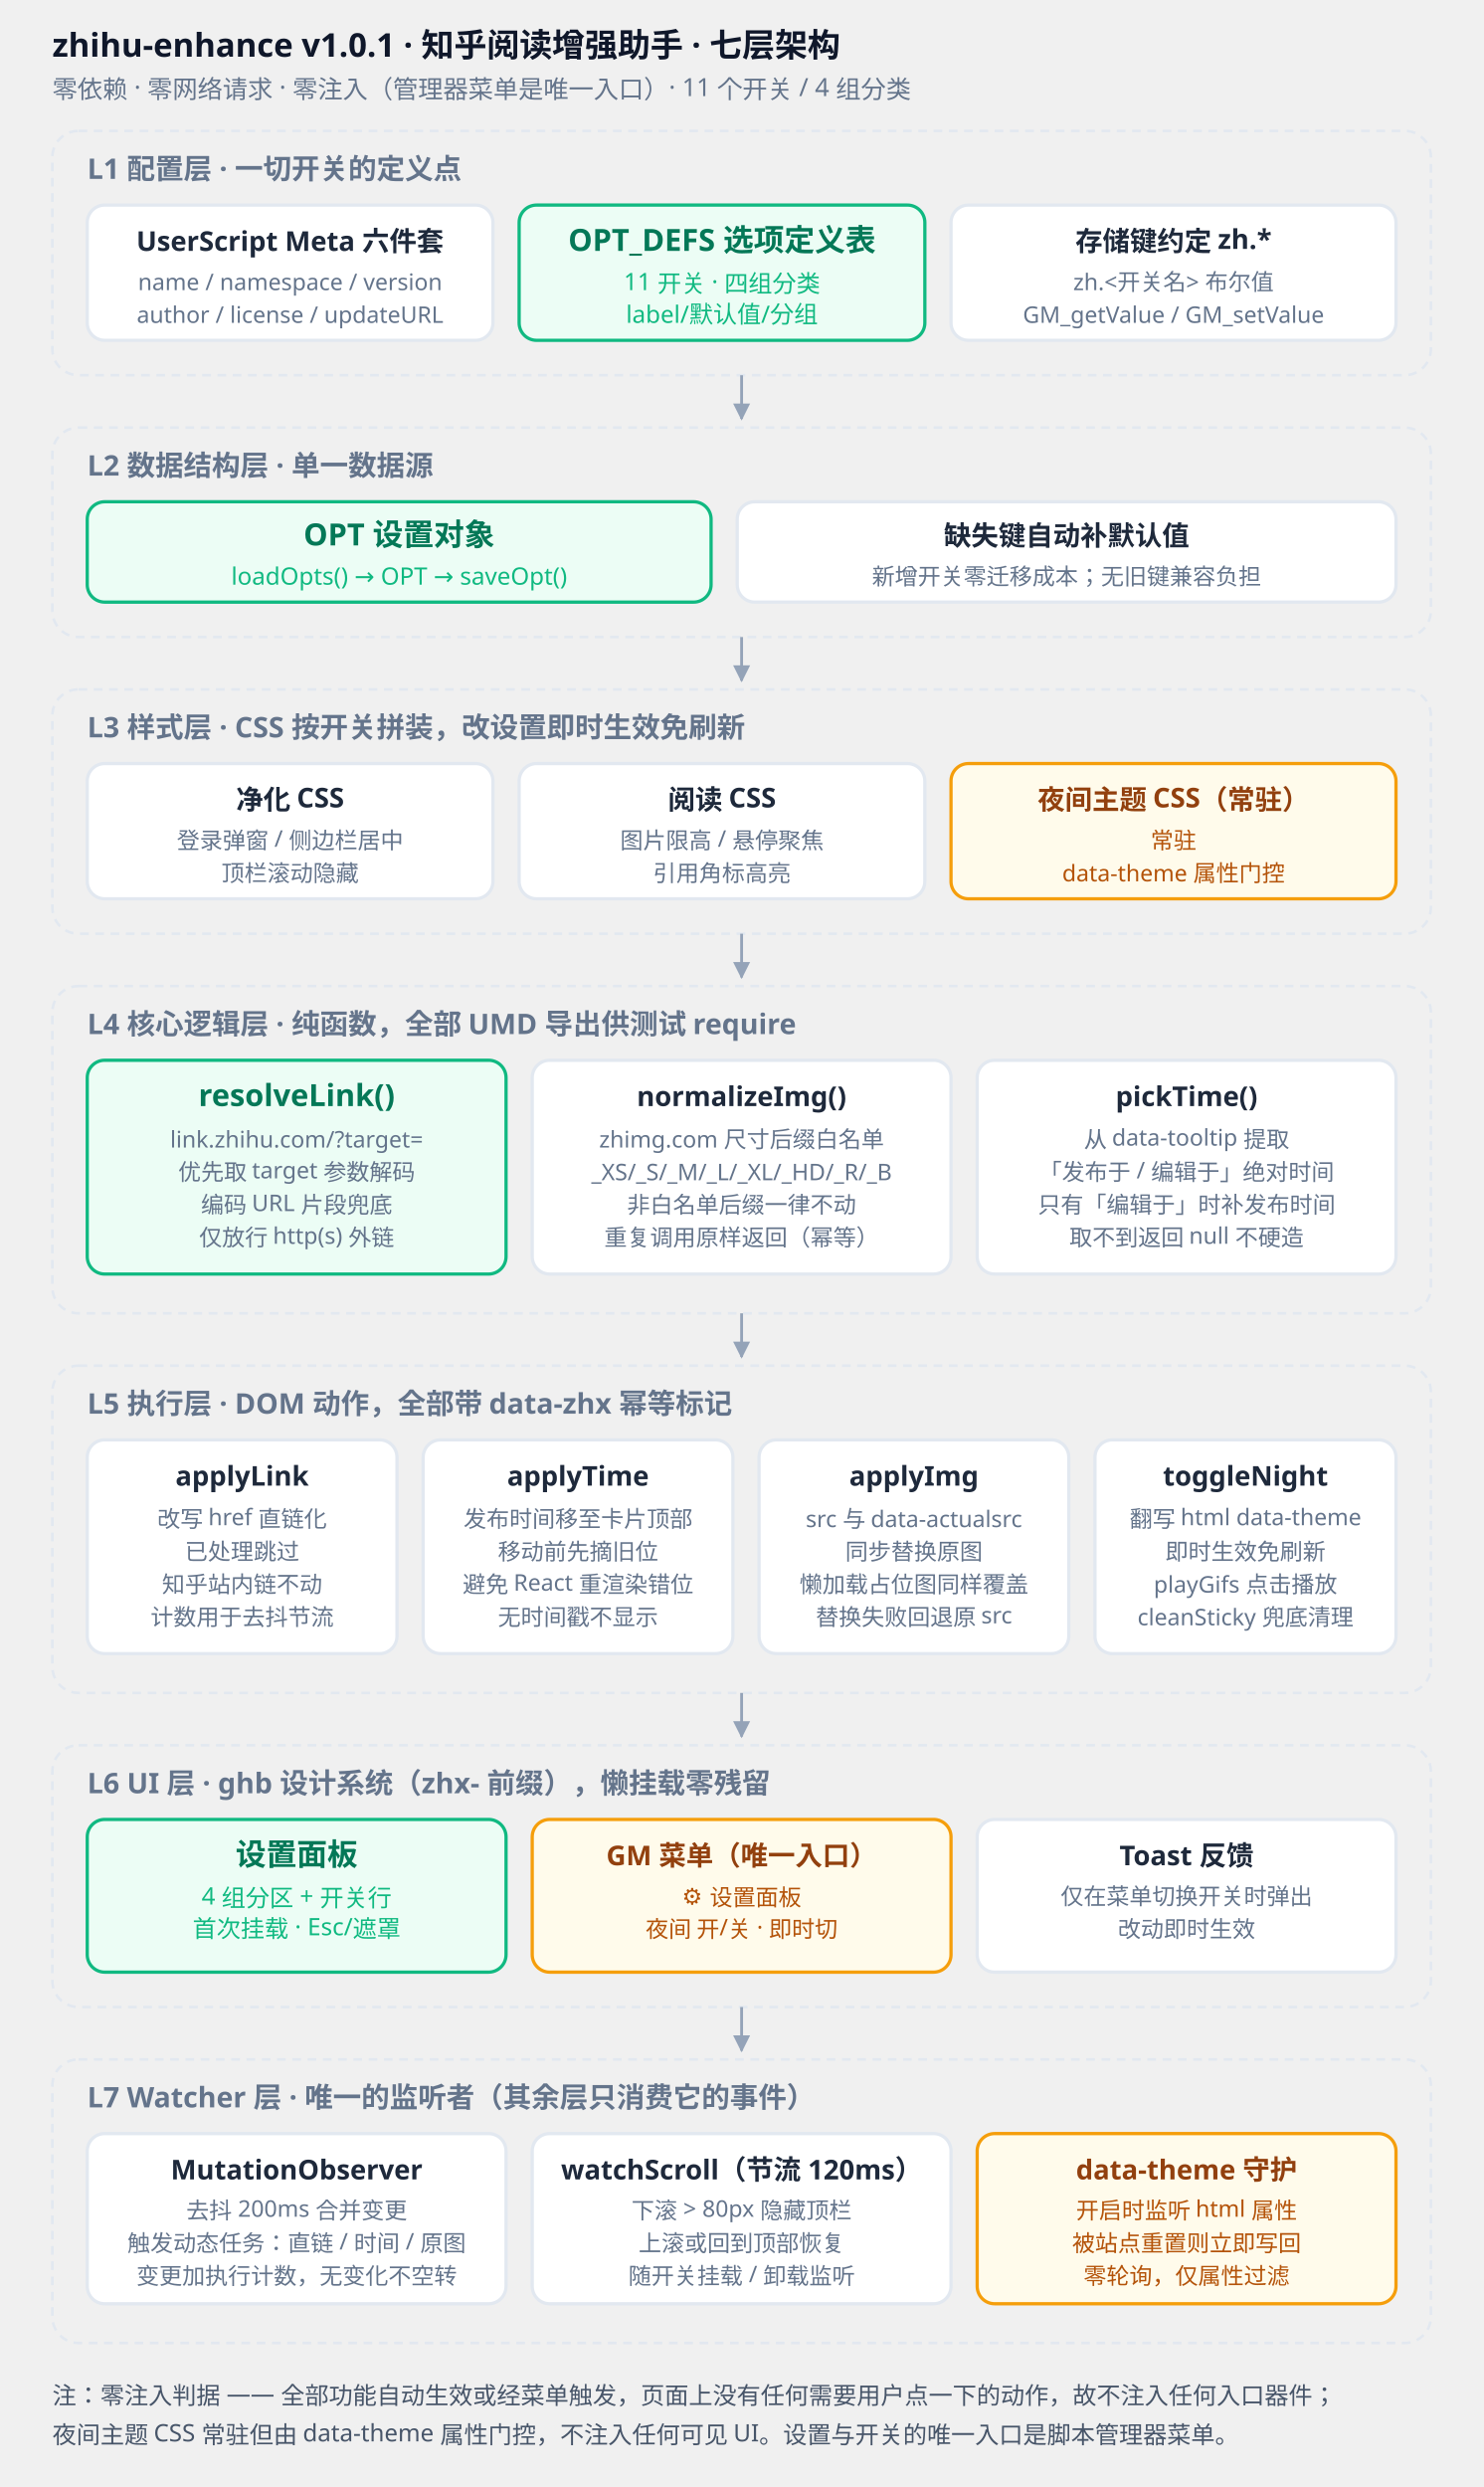
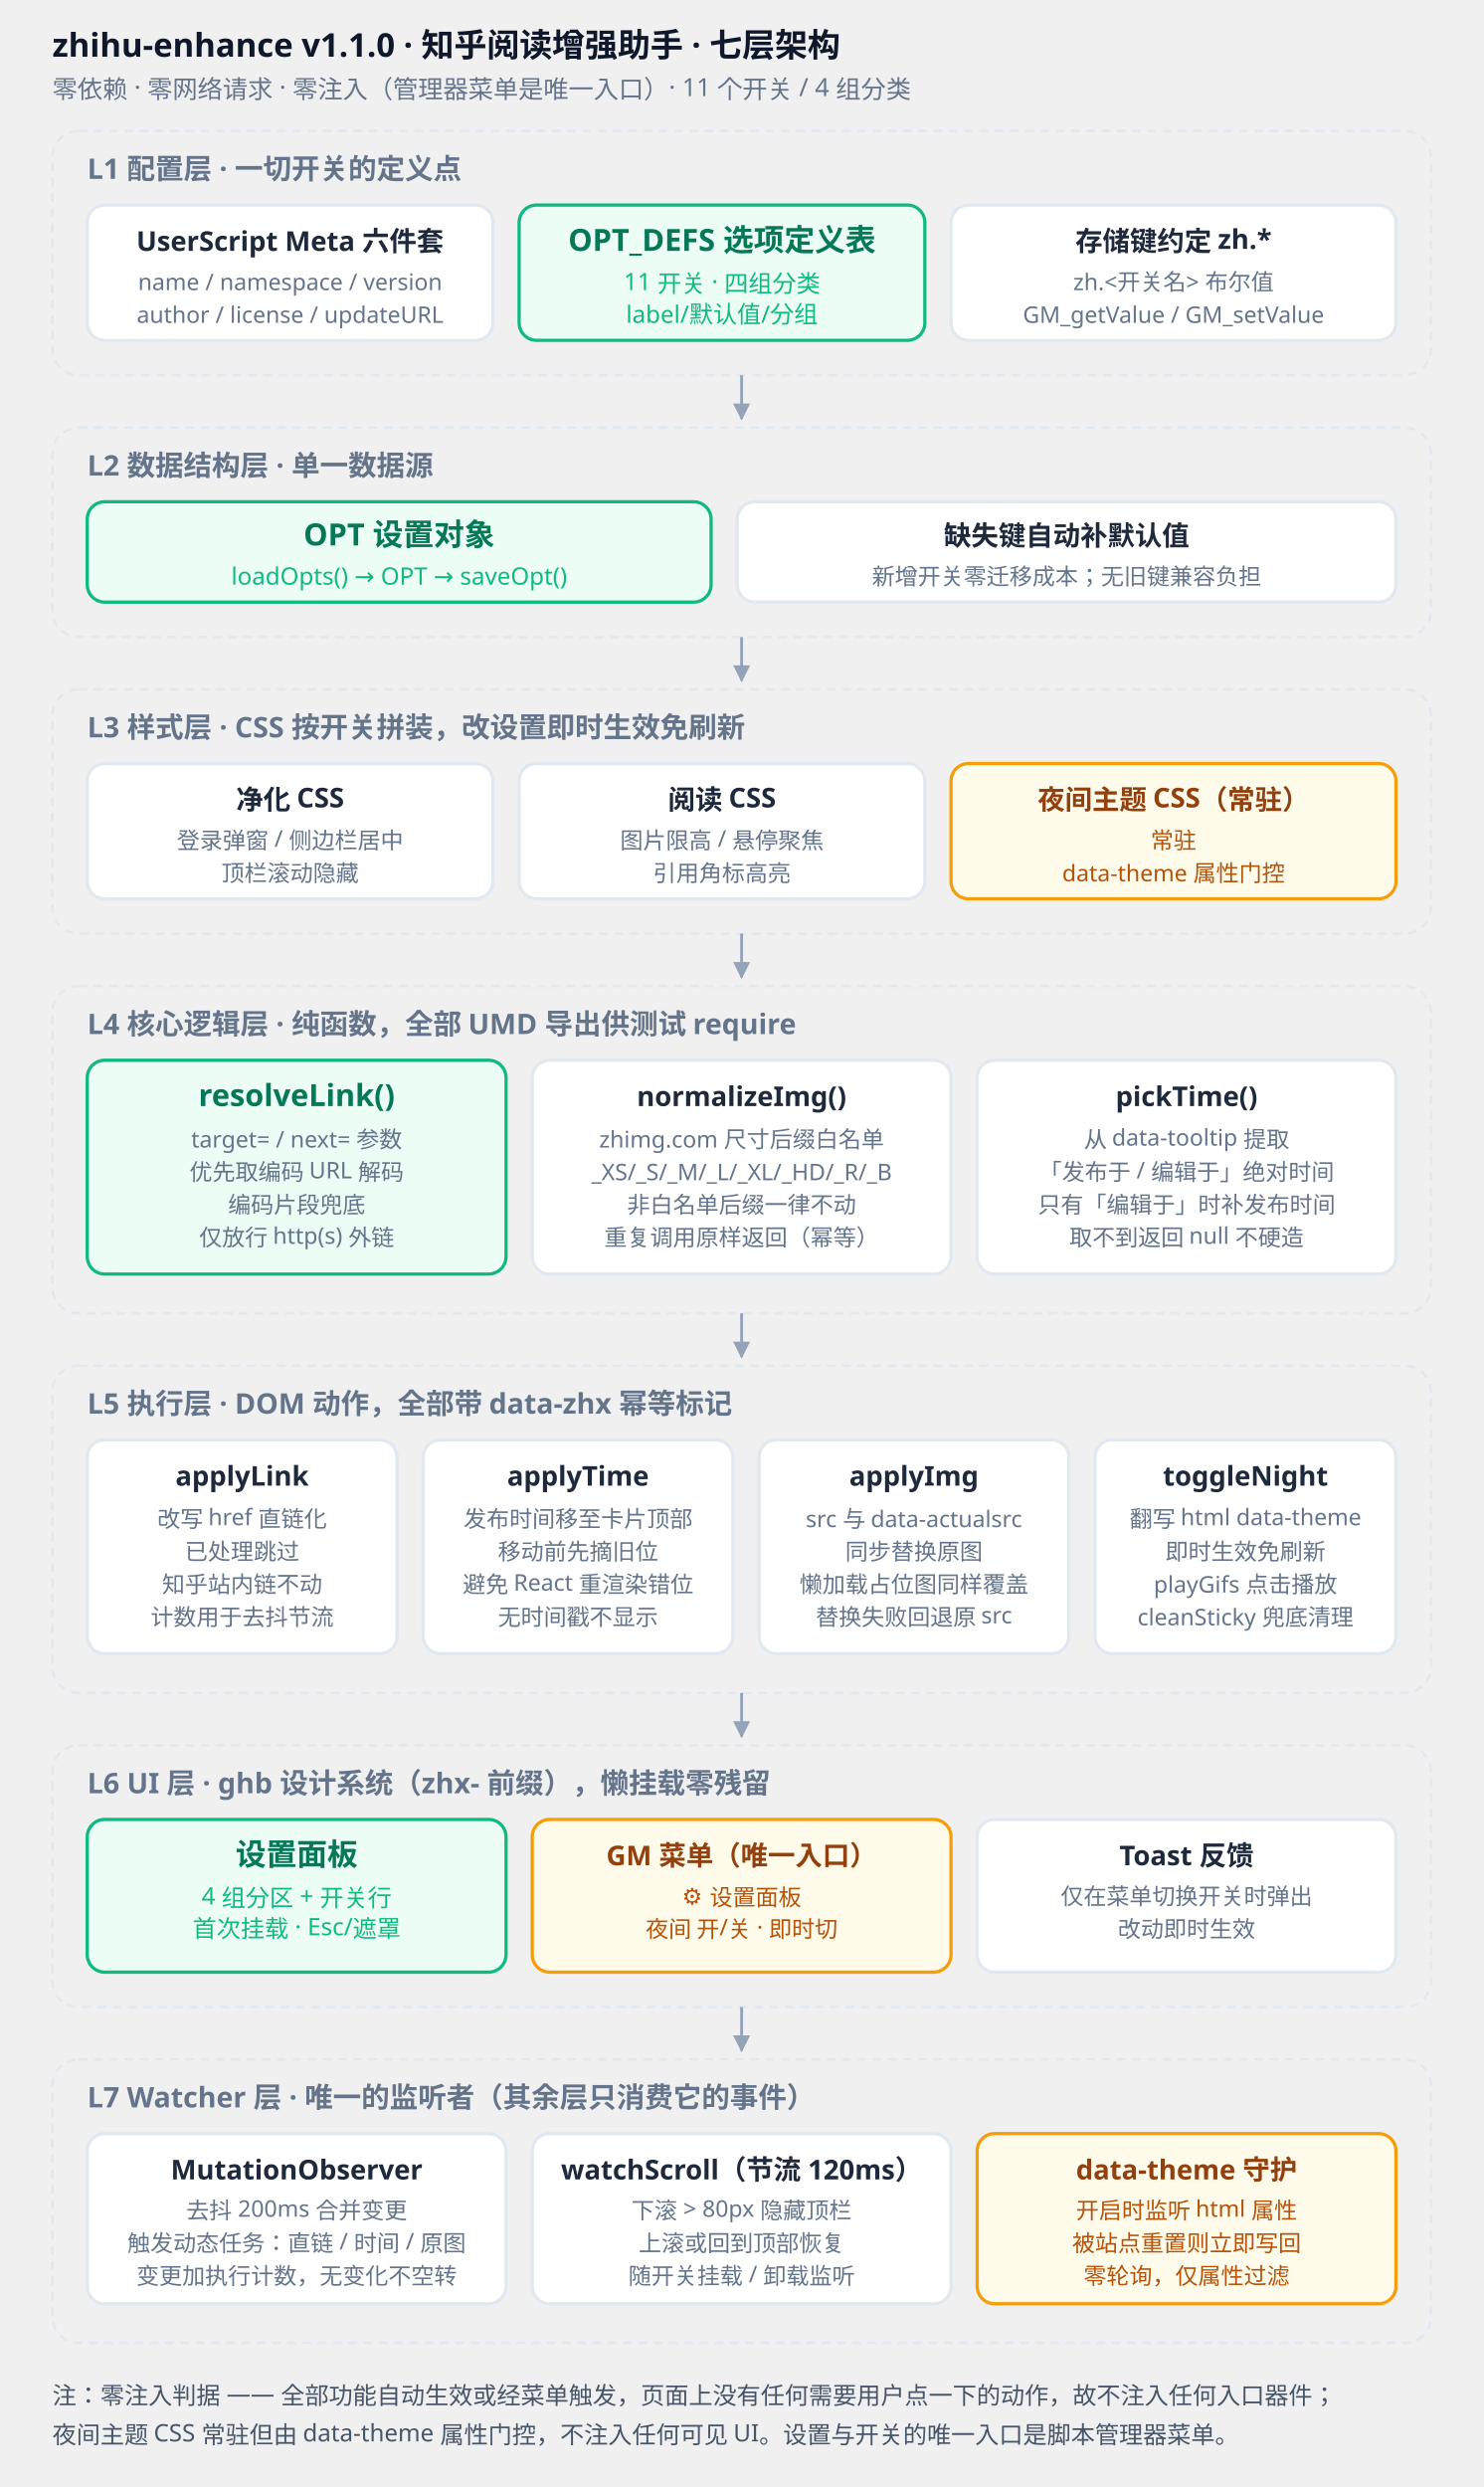
<svg xmlns="http://www.w3.org/2000/svg" viewBox="0 0 680 1140">
  <defs>
    <style>
      .layer { fill: none; stroke: #e2e8f0; stroke-width: 1.2; stroke-dasharray: 4 3; }
      .layer-title { font-family: sans-serif; font-size: 13px; font-weight: 600; fill: #64748b; }
      .node { fill: #ffffff; stroke: #e2e8f0; stroke-width: 1.5; }
      .nt { font-family: sans-serif; font-size: 12.5px; font-weight: 600; fill: #1e293b; }
      .nd { font-family: sans-serif; font-size: 10.5px; fill: #64748b; }
      .arrow { stroke: #94a3b8; stroke-width: 1.3; fill: none; }
      .band { fill: #ecfdf5; stroke: #10b981; stroke-width: 1.5; }
      .band-t { font-family: sans-serif; font-size: 14px; font-weight: 700; fill: #047857; }
      .band-d { font-family: sans-serif; font-size: 11px; fill: #10b981; }
      .warn { fill: #fffbeb; stroke: #f59e0b; stroke-width: 1.5; }
      .warn-t { font-family: sans-serif; font-size: 12.5px; font-weight: 600; fill: #92400e; }
      .warn-d { font-family: sans-serif; font-size: 10.5px; fill: #b45309; }
      .h1 { font-family: sans-serif; font-size: 15px; font-weight: 700; fill: #0f172a; }
      .h2 { font-family: sans-serif; font-size: 11.5px; fill: #64748b; }
      .note { font-family: sans-serif; font-size: 11px; fill: #475569; }
    </style>
    <marker id="ar" viewBox="0 0 10 10" refX="9" refY="5" markerWidth="6" markerHeight="6" orient="auto-start-reverse">
      <path d="M0 0 L10 5 L0 10 z" fill="#94a3b8" />
    </marker>
  </defs>
-   <text x="24" y="26" class="h1">zhihu-enhance v1.0.1 · 知乎阅读增强助手 · 七层架构</text>
+   <text x="24" y="26" class="h1">zhihu-enhance v1.1.0 · 知乎阅读增强助手 · 七层架构</text>
  <text x="24" y="45" class="h2">零依赖 · 零网络请求 · 零注入（管理器菜单是唯一入口）· 11 个开关 / 4 组分类</text>
  <rect x="24" y="60" width="632" height="112" rx="12" class="layer" />
  <text x="40" y="82" class="layer-title">L1 配置层 · 一切开关的定义点</text>
  <rect x="40" y="94" width="186" height="62" rx="8" class="node" />
  <text x="133" y="115" class="nt" text-anchor="middle">UserScript Meta 六件套</text>
  <text x="133" y="133" class="nd" text-anchor="middle">name / namespace / version</text>
  <text x="133" y="148" class="nd" text-anchor="middle">author / license / updateURL</text>
  <rect x="238" y="94" width="186" height="62" rx="8" class="band" />
  <text x="331" y="115" class="band-t" text-anchor="middle">OPT_DEFS 选项定义表</text>
  <text x="331" y="133" class="band-d" text-anchor="middle">11 开关 · 四组分类</text>
  <text x="331" y="148" class="band-d" text-anchor="middle">label/默认值/分组</text>
  <rect x="436" y="94" width="204" height="62" rx="8" class="node" />
  <text x="538" y="115" class="nt" text-anchor="middle">存储键约定 zh.*</text>
  <text x="538" y="133" class="nd" text-anchor="middle">zh.&lt;开关名&gt; 布尔值</text>
  <text x="538" y="148" class="nd" text-anchor="middle">GM_getValue / GM_setValue</text>
  <line x1="340" y1="172" x2="340" y2="192" class="arrow" marker-end="url(#ar)" />
  <rect x="24" y="196" width="632" height="96" rx="12" class="layer" />
  <text x="40" y="218" class="layer-title">L2 数据结构层 · 单一数据源</text>
  <rect x="40" y="230" width="286" height="46" rx="8" class="band" />
  <text x="183" y="250" class="band-t" text-anchor="middle">OPT 设置对象</text>
  <text x="183" y="268" class="band-d" text-anchor="middle">loadOpts() → OPT → saveOpt()</text>
  <rect x="338" y="230" width="302" height="46" rx="8" class="node" />
  <text x="489" y="250" class="nt" text-anchor="middle">缺失键自动补默认值</text>
  <text x="489" y="268" class="nd" text-anchor="middle">新增开关零迁移成本；无旧键兼容负担</text>
  <line x1="340" y1="292" x2="340" y2="312" class="arrow" marker-end="url(#ar)" />
  <rect x="24" y="316" width="632" height="112" rx="12" class="layer" />
  <text x="40" y="338" class="layer-title">L3 样式层 · CSS 按开关拼装，改设置即时生效免刷新</text>
  <rect x="40" y="350" width="186" height="62" rx="8" class="node" />
  <text x="133" y="371" class="nt" text-anchor="middle">净化 CSS</text>
  <text x="133" y="389" class="nd" text-anchor="middle">登录弹窗 / 侧边栏居中</text>
  <text x="133" y="404" class="nd" text-anchor="middle">顶栏滚动隐藏</text>
  <rect x="238" y="350" width="186" height="62" rx="8" class="node" />
  <text x="331" y="371" class="nt" text-anchor="middle">阅读 CSS</text>
  <text x="331" y="389" class="nd" text-anchor="middle">图片限高 / 悬停聚焦</text>
  <text x="331" y="404" class="nd" text-anchor="middle">引用角标高亮</text>
  <rect x="436" y="350" width="204" height="62" rx="8" class="warn" />
  <text x="538" y="371" class="warn-t" text-anchor="middle">夜间主题 CSS（常驻）</text>
  <text x="538" y="389" class="warn-d" text-anchor="middle">常驻</text>
  <text x="538" y="404" class="warn-d" text-anchor="middle">data-theme 属性门控</text>
  <line x1="340" y1="428" x2="340" y2="448" class="arrow" marker-end="url(#ar)" />
  <rect x="24" y="452" width="632" height="150" rx="12" class="layer" />
  <text x="40" y="474" class="layer-title">L4 核心逻辑层 · 纯函数，全部 UMD 导出供测试 require</text>
  <rect x="40" y="486" width="192" height="98" rx="8" class="band" />
  <text x="136" y="507" class="band-t" text-anchor="middle">resolveLink()</text>
-   <text x="136" y="526" class="nd" text-anchor="middle">link.zhihu.com/?target=</text>
-   <text x="136" y="541" class="nd" text-anchor="middle">优先取 target 参数解码</text>
-   <text x="136" y="556" class="nd" text-anchor="middle">编码 URL 片段兜底</text>
+   <text x="136" y="526" class="nd" text-anchor="middle">target= / next= 参数</text>
+   <text x="136" y="541" class="nd" text-anchor="middle">优先取编码 URL 解码</text>
+   <text x="136" y="556" class="nd" text-anchor="middle">编码片段兜底</text>
  <text x="136" y="571" class="nd" text-anchor="middle">仅放行 http(s) 外链</text>
  <rect x="244" y="486" width="192" height="98" rx="8" class="node" />
  <text x="340" y="507" class="nt" text-anchor="middle">normalizeImg()</text>
  <text x="340" y="526" class="nd" text-anchor="middle">zhimg.com 尺寸后缀白名单</text>
  <text x="340" y="541" class="nd" text-anchor="middle">_XS/_S/_M/_L/_XL/_HD/_R/_B</text>
  <text x="340" y="556" class="nd" text-anchor="middle">非白名单后缀一律不动</text>
  <text x="340" y="571" class="nd" text-anchor="middle">重复调用原样返回（幂等）</text>
  <rect x="448" y="486" width="192" height="98" rx="8" class="node" />
  <text x="544" y="507" class="nt" text-anchor="middle">pickTime()</text>
  <text x="544" y="526" class="nd" text-anchor="middle">从 data-tooltip 提取</text>
  <text x="544" y="541" class="nd" text-anchor="middle">「发布于 / 编辑于」绝对时间</text>
  <text x="544" y="556" class="nd" text-anchor="middle">只有「编辑于」时补发布时间</text>
  <text x="544" y="571" class="nd" text-anchor="middle">取不到返回 null 不硬造</text>
  <line x1="340" y1="602" x2="340" y2="622" class="arrow" marker-end="url(#ar)" />
  <rect x="24" y="626" width="632" height="150" rx="12" class="layer" />
  <text x="40" y="648" class="layer-title">L5 执行层 · DOM 动作，全部带 data-zhx 幂等标记</text>
  <rect x="40" y="660" width="142" height="98" rx="8" class="node" />
  <text x="111" y="681" class="nt" text-anchor="middle">applyLink</text>
  <text x="111" y="700" class="nd" text-anchor="middle">改写 href 直链化</text>
  <text x="111" y="715" class="nd" text-anchor="middle">已处理跳过</text>
  <text x="111" y="730" class="nd" text-anchor="middle">知乎站内链不动</text>
  <text x="111" y="745" class="nd" text-anchor="middle">计数用于去抖节流</text>
  <rect x="194" y="660" width="142" height="98" rx="8" class="node" />
  <text x="265" y="681" class="nt" text-anchor="middle">applyTime</text>
  <text x="265" y="700" class="nd" text-anchor="middle">发布时间移至卡片顶部</text>
  <text x="265" y="715" class="nd" text-anchor="middle">移动前先摘旧位</text>
  <text x="265" y="730" class="nd" text-anchor="middle">避免 React 重渲染错位</text>
  <text x="265" y="745" class="nd" text-anchor="middle">无时间戳不显示</text>
  <rect x="348" y="660" width="142" height="98" rx="8" class="node" />
  <text x="419" y="681" class="nt" text-anchor="middle">applyImg</text>
  <text x="419" y="700" class="nd" text-anchor="middle">src 与 data-actualsrc</text>
  <text x="419" y="715" class="nd" text-anchor="middle">同步替换原图</text>
  <text x="419" y="730" class="nd" text-anchor="middle">懒加载占位图同样覆盖</text>
  <text x="419" y="745" class="nd" text-anchor="middle">替换失败回退原 src</text>
  <rect x="502" y="660" width="138" height="98" rx="8" class="node" />
  <text x="571" y="681" class="nt" text-anchor="middle">toggleNight</text>
  <text x="571" y="700" class="nd" text-anchor="middle">翻写 html data-theme</text>
  <text x="571" y="715" class="nd" text-anchor="middle">即时生效免刷新</text>
  <text x="571" y="730" class="nd" text-anchor="middle">playGifs 点击播放</text>
  <text x="571" y="745" class="nd" text-anchor="middle">cleanSticky 兜底清理</text>
  <line x1="340" y1="776" x2="340" y2="796" class="arrow" marker-end="url(#ar)" />
  <rect x="24" y="800" width="632" height="120" rx="12" class="layer" />
  <text x="40" y="822" class="layer-title">L6 UI 层 · ghb 设计系统（zhx- 前缀），懒挂载零残留</text>
  <rect x="40" y="834" width="192" height="70" rx="8" class="band" />
  <text x="136" y="855" class="band-t" text-anchor="middle">设置面板</text>
  <text x="136" y="873" class="band-d" text-anchor="middle">4 组分区 + 开关行</text>
  <text x="136" y="888" class="band-d" text-anchor="middle">首次挂载 · Esc/遮罩</text>
  <rect x="244" y="834" width="192" height="70" rx="8" class="warn" />
  <text x="340" y="855" class="warn-t" text-anchor="middle">GM 菜单（唯一入口）</text>
  <text x="340" y="873" class="warn-d" text-anchor="middle">⚙ 设置面板</text>
  <text x="340" y="888" class="warn-d" text-anchor="middle">夜间 开/关 · 即时切</text>
  <rect x="448" y="834" width="192" height="70" rx="8" class="node" />
  <text x="544" y="855" class="nt" text-anchor="middle">Toast 反馈</text>
  <text x="544" y="873" class="nd" text-anchor="middle">仅在菜单切换开关时弹出</text>
  <text x="544" y="888" class="nd" text-anchor="middle">改动即时生效</text>
  <line x1="340" y1="920" x2="340" y2="940" class="arrow" marker-end="url(#ar)" />
  <rect x="24" y="944" width="632" height="130" rx="12" class="layer" />
  <text x="40" y="966" class="layer-title">L7 Watcher 层 · 唯一的监听者（其余层只消费它的事件）</text>
  <rect x="40" y="978" width="192" height="78" rx="8" class="node" />
  <text x="136" y="999" class="nt" text-anchor="middle">MutationObserver</text>
  <text x="136" y="1017" class="nd" text-anchor="middle">去抖 200ms 合并变更</text>
  <text x="136" y="1032" class="nd" text-anchor="middle">触发动态任务：直链 / 时间 / 原图</text>
  <text x="136" y="1047" class="nd" text-anchor="middle">变更加执行计数，无变化不空转</text>
  <rect x="244" y="978" width="192" height="78" rx="8" class="node" />
  <text x="340" y="999" class="nt" text-anchor="middle">watchScroll（节流 120ms）</text>
  <text x="340" y="1017" class="nd" text-anchor="middle">下滚 &gt; 80px 隐藏顶栏</text>
  <text x="340" y="1032" class="nd" text-anchor="middle">上滚或回到顶部恢复</text>
  <text x="340" y="1047" class="nd" text-anchor="middle">随开关挂载 / 卸载监听</text>
  <rect x="448" y="978" width="192" height="78" rx="8" class="warn" />
  <text x="544" y="999" class="warn-t" text-anchor="middle">data-theme 守护</text>
  <text x="544" y="1017" class="warn-d" text-anchor="middle">开启时监听 html 属性</text>
  <text x="544" y="1032" class="warn-d" text-anchor="middle">被站点重置则立即写回</text>
  <text x="544" y="1047" class="warn-d" text-anchor="middle">零轮询，仅属性过滤</text>
  <text x="24" y="1102" class="note">注：零注入判据 —— 全部功能自动生效或经菜单触发，页面上没有任何需要用户点一下的动作，故不注入任何入口器件；</text>
  <text x="24" y="1120" class="note">夜间主题 CSS 常驻但由 data-theme 属性门控，不注入任何可见 UI。设置与开关的唯一入口是脚本管理器菜单。</text>
</svg>
